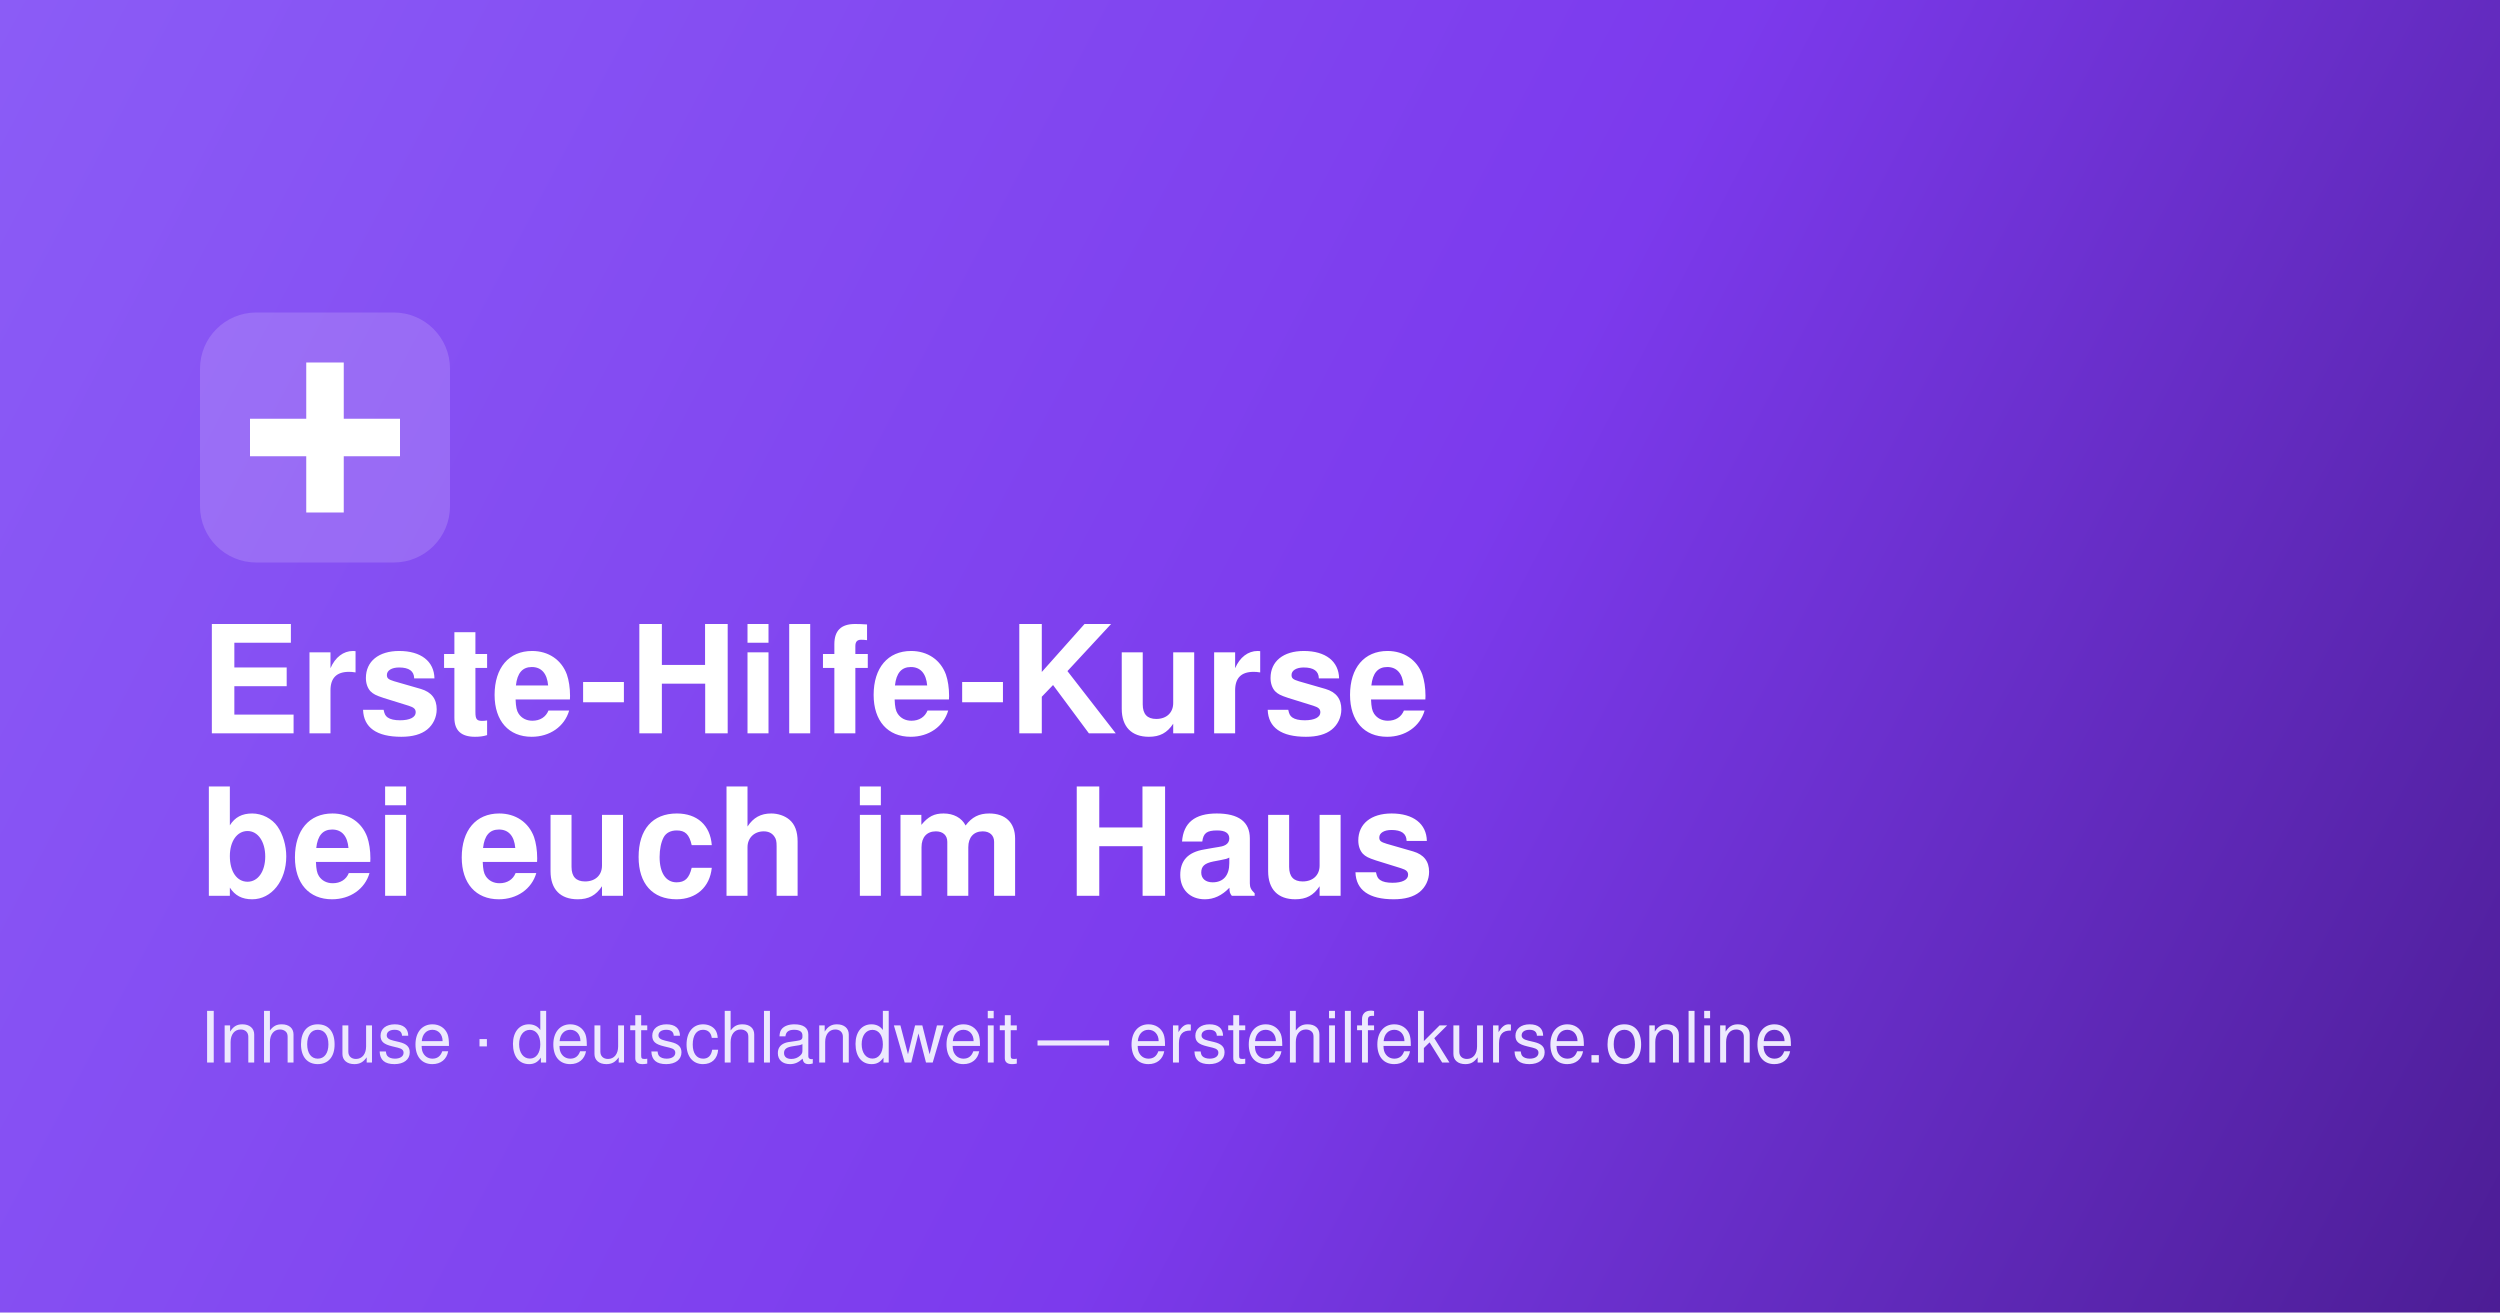
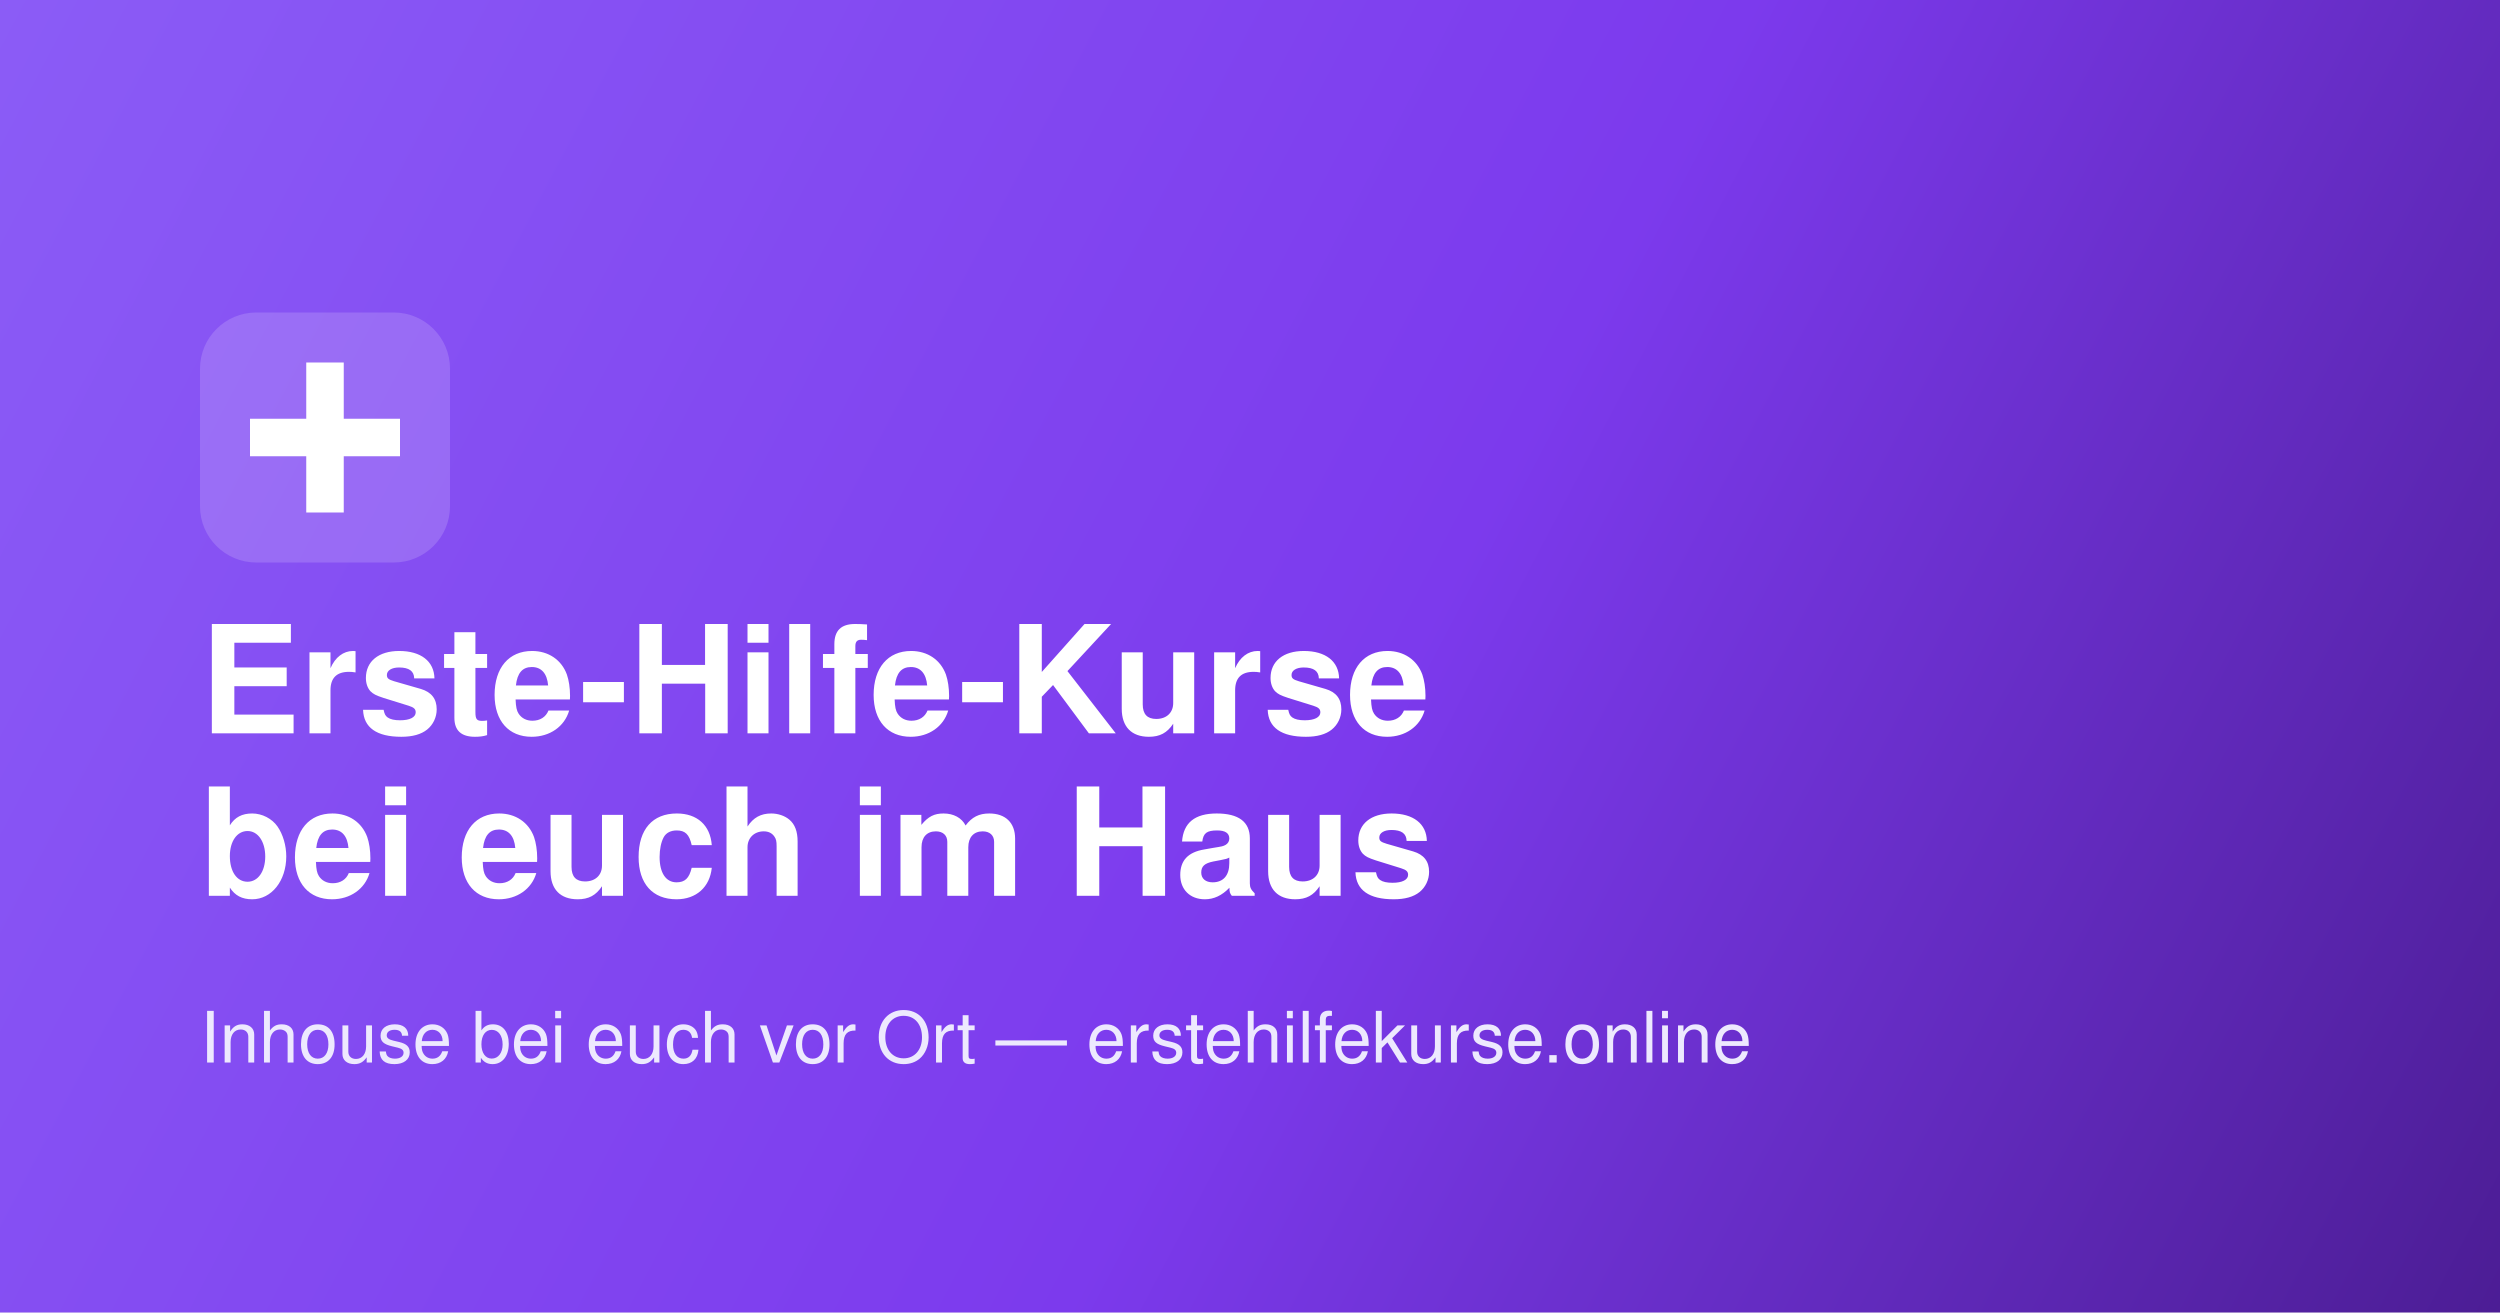
<svg xmlns="http://www.w3.org/2000/svg" width="1200" height="630" viewBox="0 0 1200 630">
  <defs>
    <linearGradient id="bg" x1="0" y1="0" x2="1200" y2="630" gradientUnits="userSpaceOnUse">
      <stop offset="0" stop-color="#8B5CF6" />
      <stop offset=".55" stop-color="#7C3AED" />
      <stop offset="1" stop-color="#4C1D95" />
    </linearGradient>
  </defs>
  <rect width="1200" height="630" fill="url(#bg)" />
  <g transform="translate(96,150)">
    <rect width="120" height="120" rx="27" fill="#fff" fill-opacity=".16" />
    <path d="M51 24h18v27h27v18H69v27H51V69H24V51h27z" fill="#fff" />
  </g>
  <text x="96" y="352" font-family="Helvetica,Arial,sans-serif" font-size="72" font-weight="700" fill="#fff">Erste-Hilfe-Kurse</text>
  <text x="96" y="430" font-family="Helvetica,Arial,sans-serif" font-size="72" font-weight="700" fill="#fff">bei euch im Haus</text>
-   <text x="96" y="510" font-family="Helvetica,Arial,sans-serif" font-size="34" fill="#EDE9FE">Inhouse · deutschlandweit — erstehilfekurse.online</text>
+   <text x="96" y="510" font-family="Helvetica,Arial,sans-serif" font-size="34" fill="#EDE9FE">Inhouse bei euch vor Ort — erstehilfekurse.online</text>
</svg>
